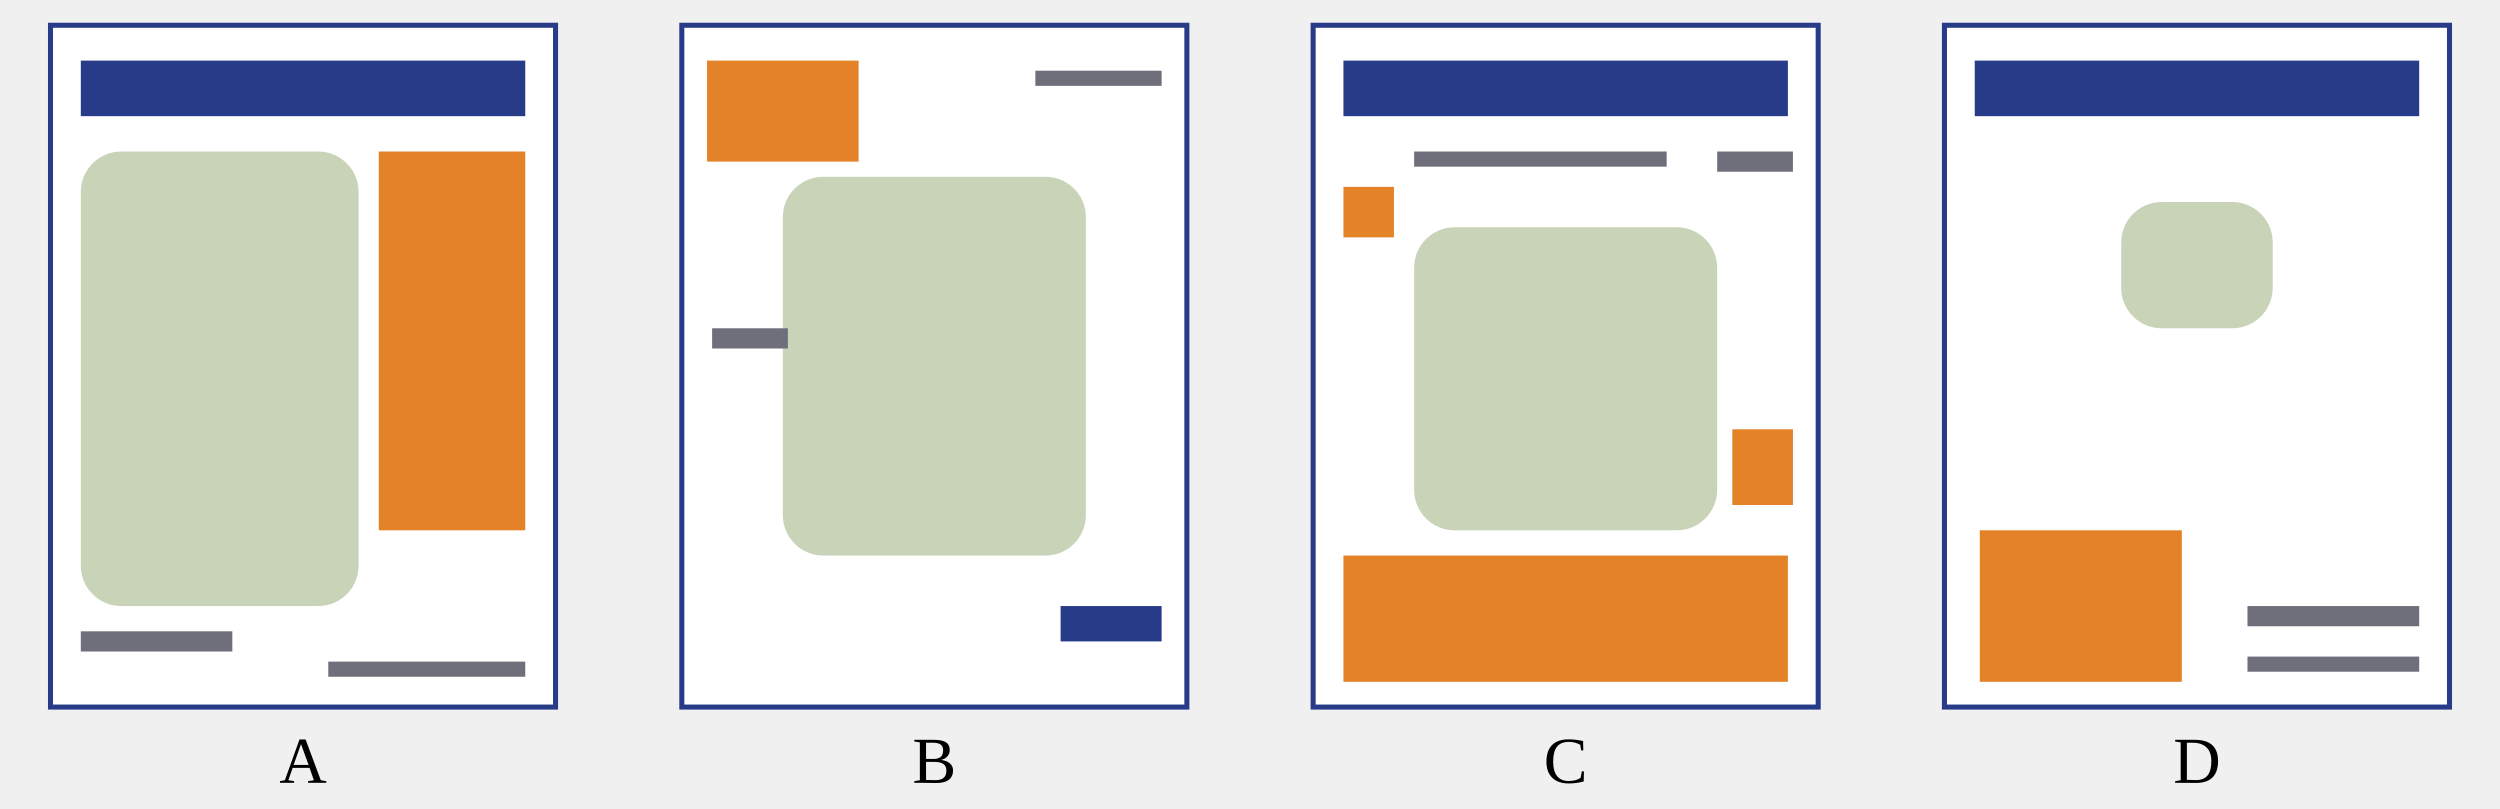
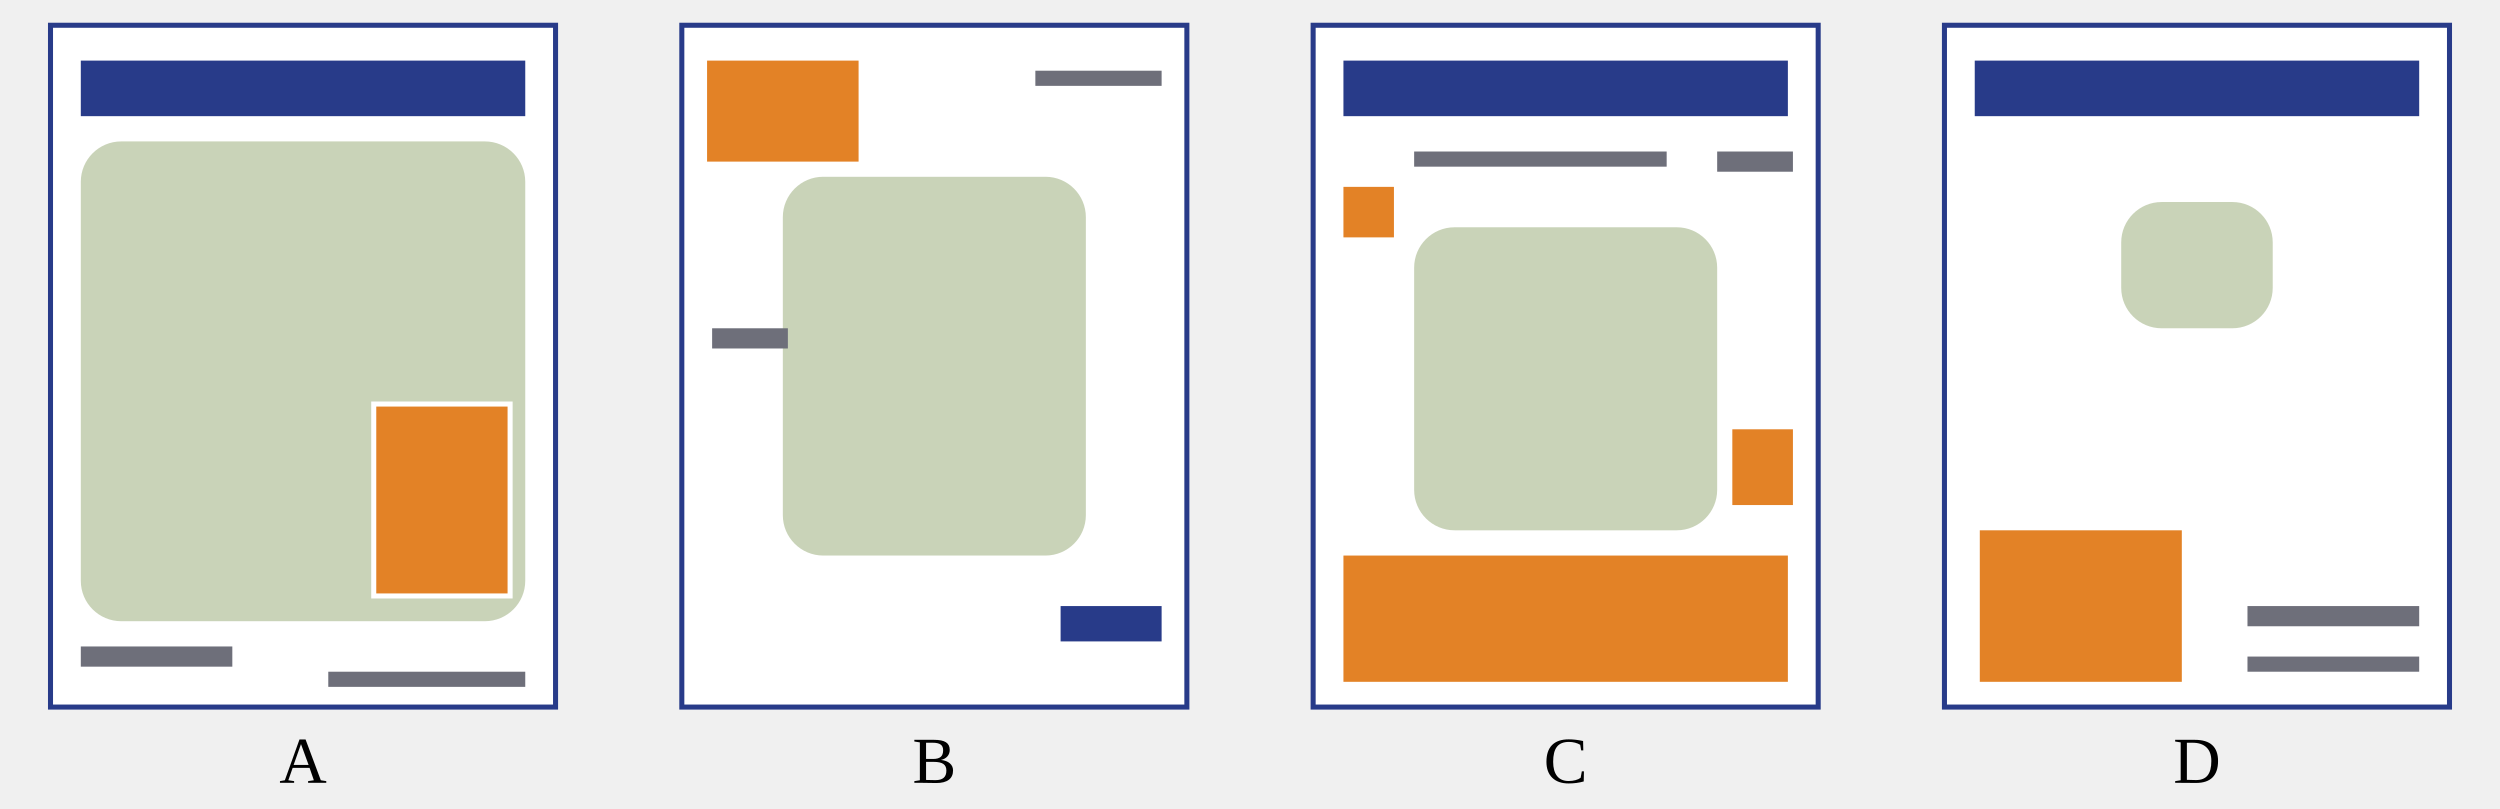
<svg xmlns="http://www.w3.org/2000/svg" viewBox="0 0 990 320" role="img" aria-label="Quatre mises en page de la même carte">
  <rect x="20" y="10" width="200" height="270" fill="#FFFFFF" stroke="#283B89" stroke-width="2" />
-   <rect x="32" y="60" width="110" height="180" rx="16" fill="#C9D3B8" />
+   <rect x="32" y="56" width="176" height="190" rx="16" fill="#C9D3B8" />
  <rect x="32" y="24" width="176" height="22" fill="#283B89" />
-   <rect x="150" y="60" width="58" height="150" fill="#E38226" />
-   <rect x="32" y="250" width="60" height="8" fill="#6E6F7A" />
-   <rect x="130" y="262" width="78" height="6" fill="#6E6F7A" />
+   <rect x="148" y="160" width="54" height="76" fill="#E38226" />
+   <rect x="32" y="256" width="60" height="8" fill="#6E6F7A" />
+   <rect x="130" y="266" width="78" height="6" fill="#6E6F7A" />
  <text class="s-titre" x="120" y="310" text-anchor="middle" style="font-size:26px">A</text>
+   <rect x="148" y="160" width="54" height="76" fill="none" stroke="#FFFFFF" stroke-width="2" />
  <rect x="270" y="10" width="200" height="270" fill="#FFFFFF" stroke="#283B89" stroke-width="2" />
  <rect x="310" y="70" width="120" height="150" rx="16" fill="#C9D3B8" />
  <rect x="420" y="240" width="40" height="14" fill="#283B89" />
  <rect x="280" y="24" width="60" height="40" fill="#E38226" />
  <rect x="282" y="130" width="30" height="8" fill="#6E6F7A" />
  <rect x="410" y="28" width="50" height="6" fill="#6E6F7A" />
  <text class="s-titre" x="370" y="310" text-anchor="middle" style="font-size:26px">B</text>
  <rect x="520" y="10" width="200" height="270" fill="#FFFFFF" stroke="#283B89" stroke-width="2" />
  <rect x="560" y="90" width="120" height="120" rx="16" fill="#C9D3B8" />
  <rect x="532" y="24" width="176" height="22" fill="#283B89" />
  <rect x="532" y="220" width="176" height="50" fill="#E38226" />
  <rect x="680" y="60" width="30" height="8" fill="#6E6F7A" />
  <rect x="560" y="60" width="100" height="6" fill="#6E6F7A" />
  <rect x="532" y="74" width="20" height="20" fill="#E38226" />
  <rect x="686" y="170" width="24" height="30" fill="#E38226" />
  <text class="s-titre" x="620" y="310" text-anchor="middle" style="font-size:26px">C</text>
  <rect x="770" y="10" width="200" height="270" fill="#FFFFFF" stroke="#283B89" stroke-width="2" />
  <rect x="840" y="80" width="60" height="50" rx="16" fill="#C9D3B8" />
  <rect x="782" y="24" width="176" height="22" fill="#283B89" />
  <rect x="784" y="210" width="80" height="60" fill="#E38226" />
  <rect x="890" y="240" width="68" height="8" fill="#6E6F7A" />
  <rect x="890" y="260" width="68" height="6" fill="#6E6F7A" />
  <text class="s-titre" x="870" y="310" text-anchor="middle" style="font-size:26px">D</text>
</svg>
